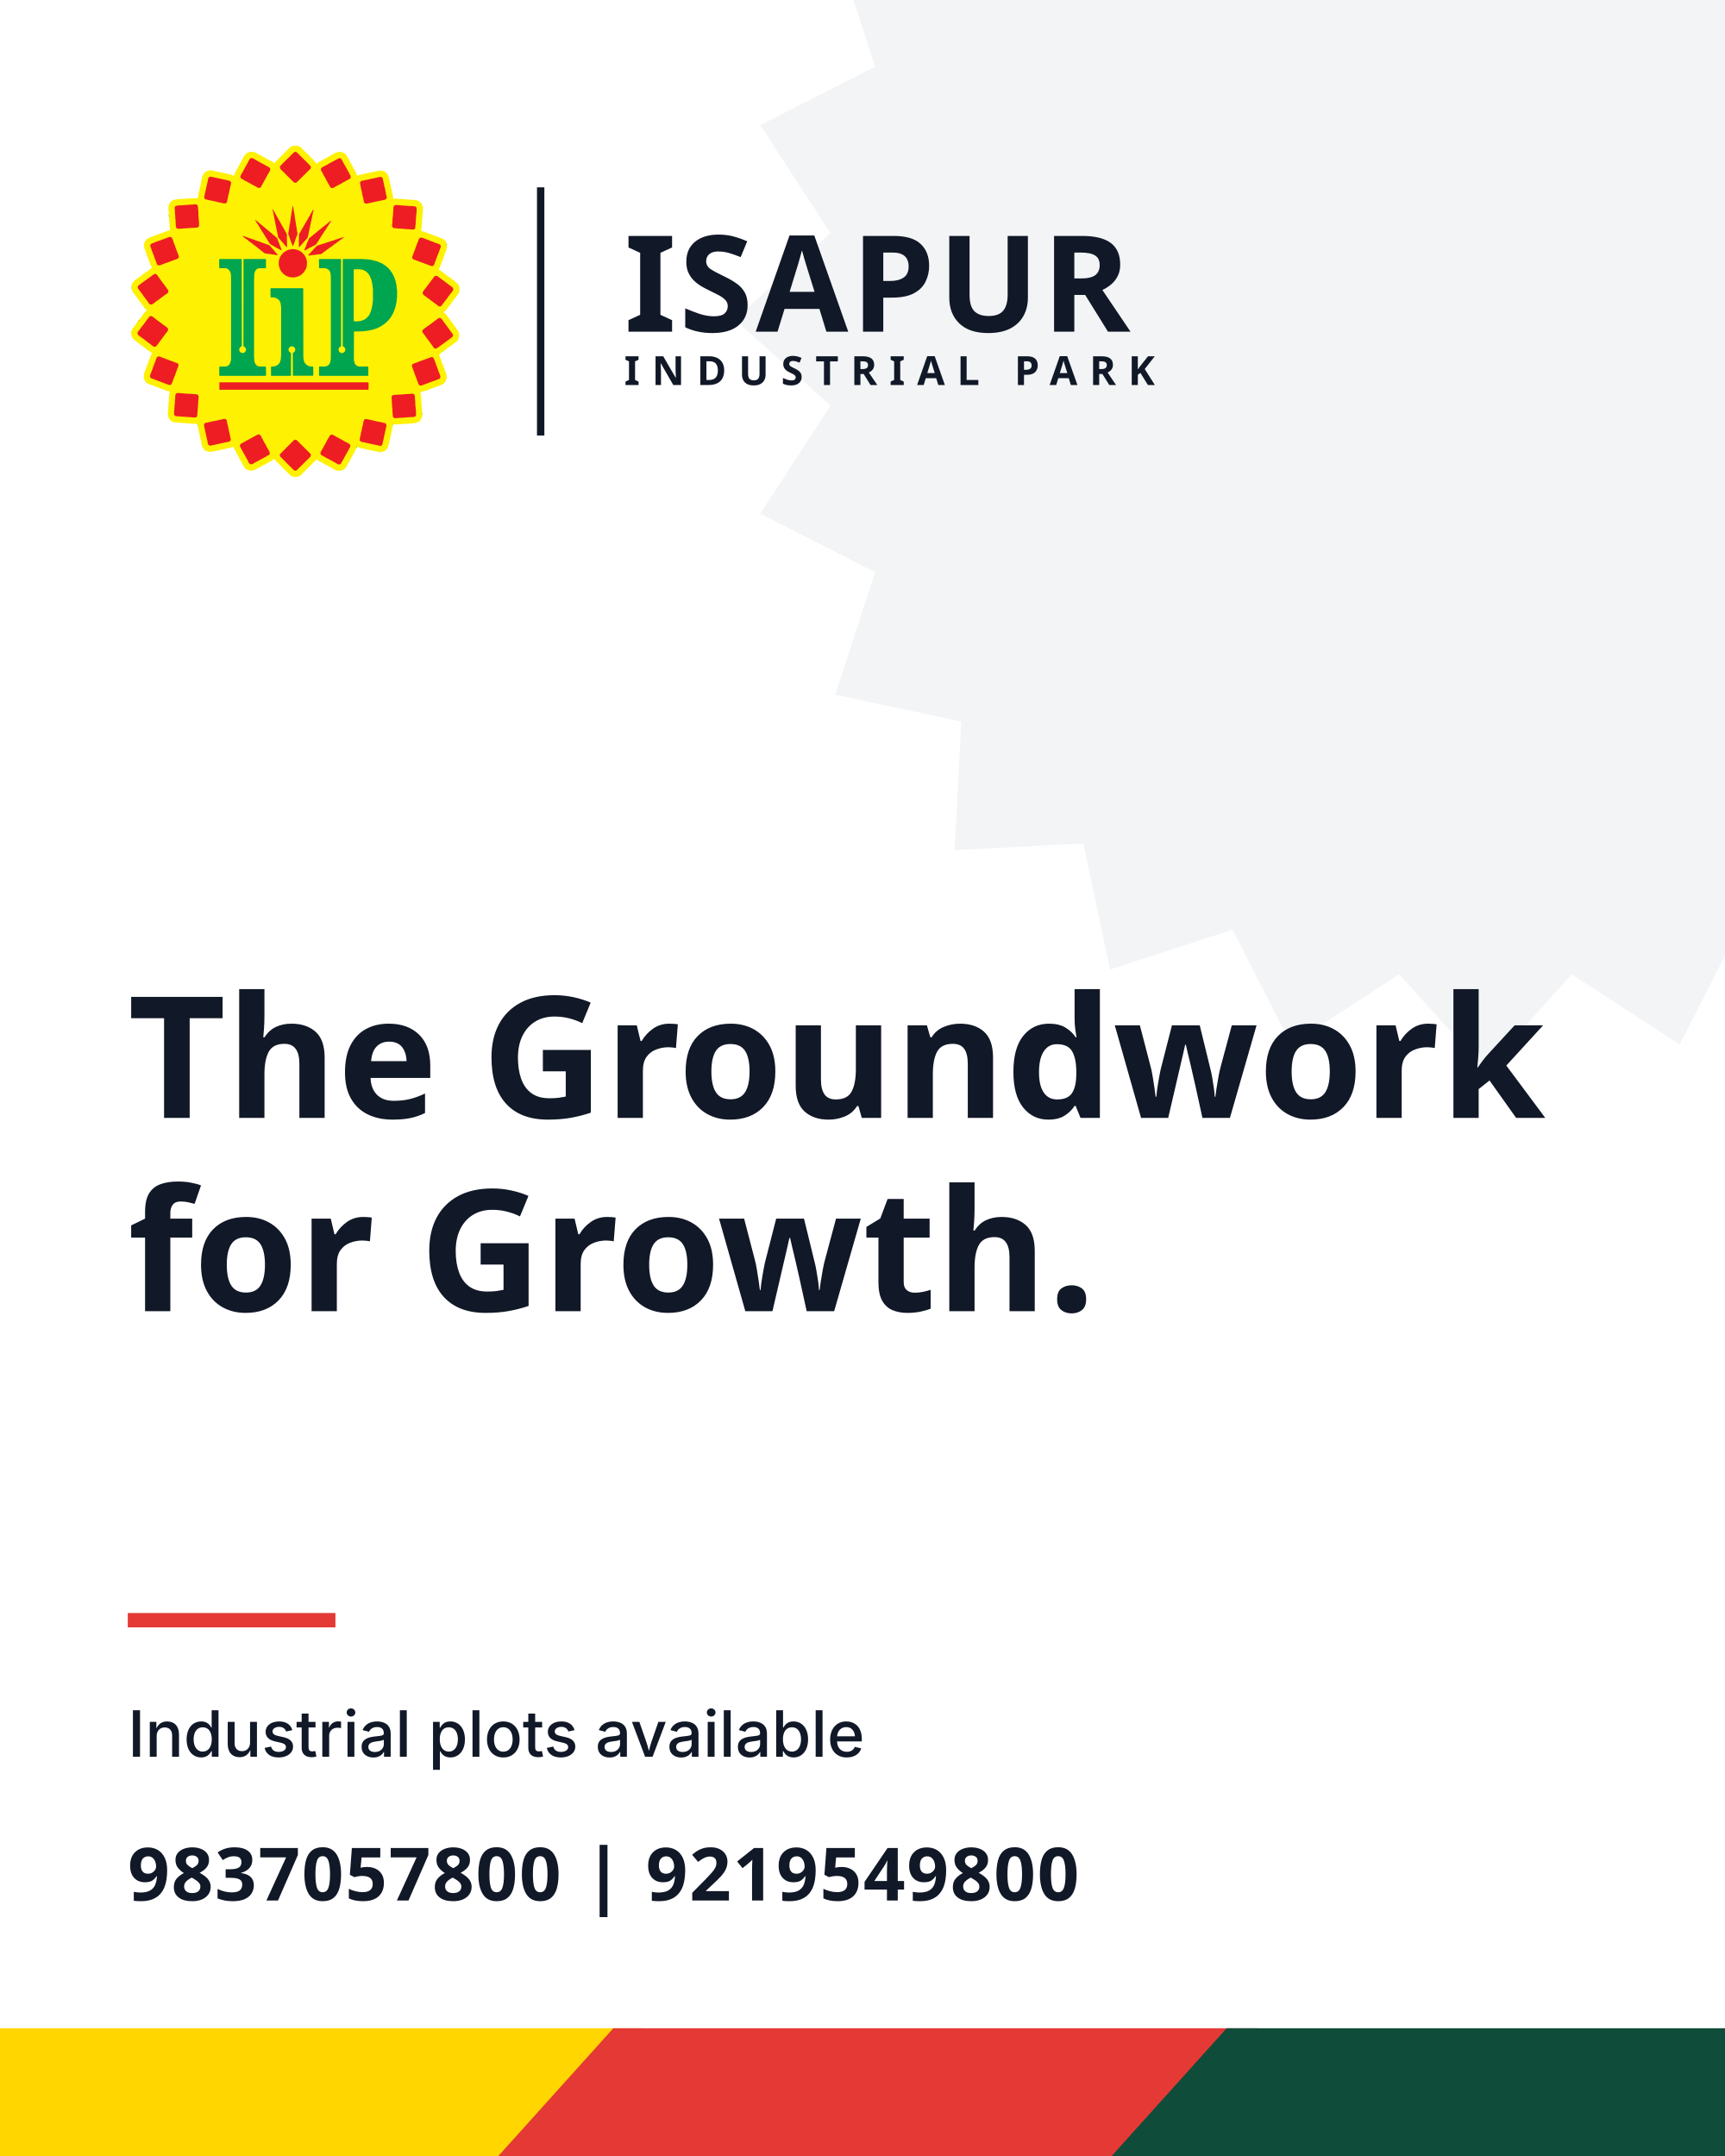
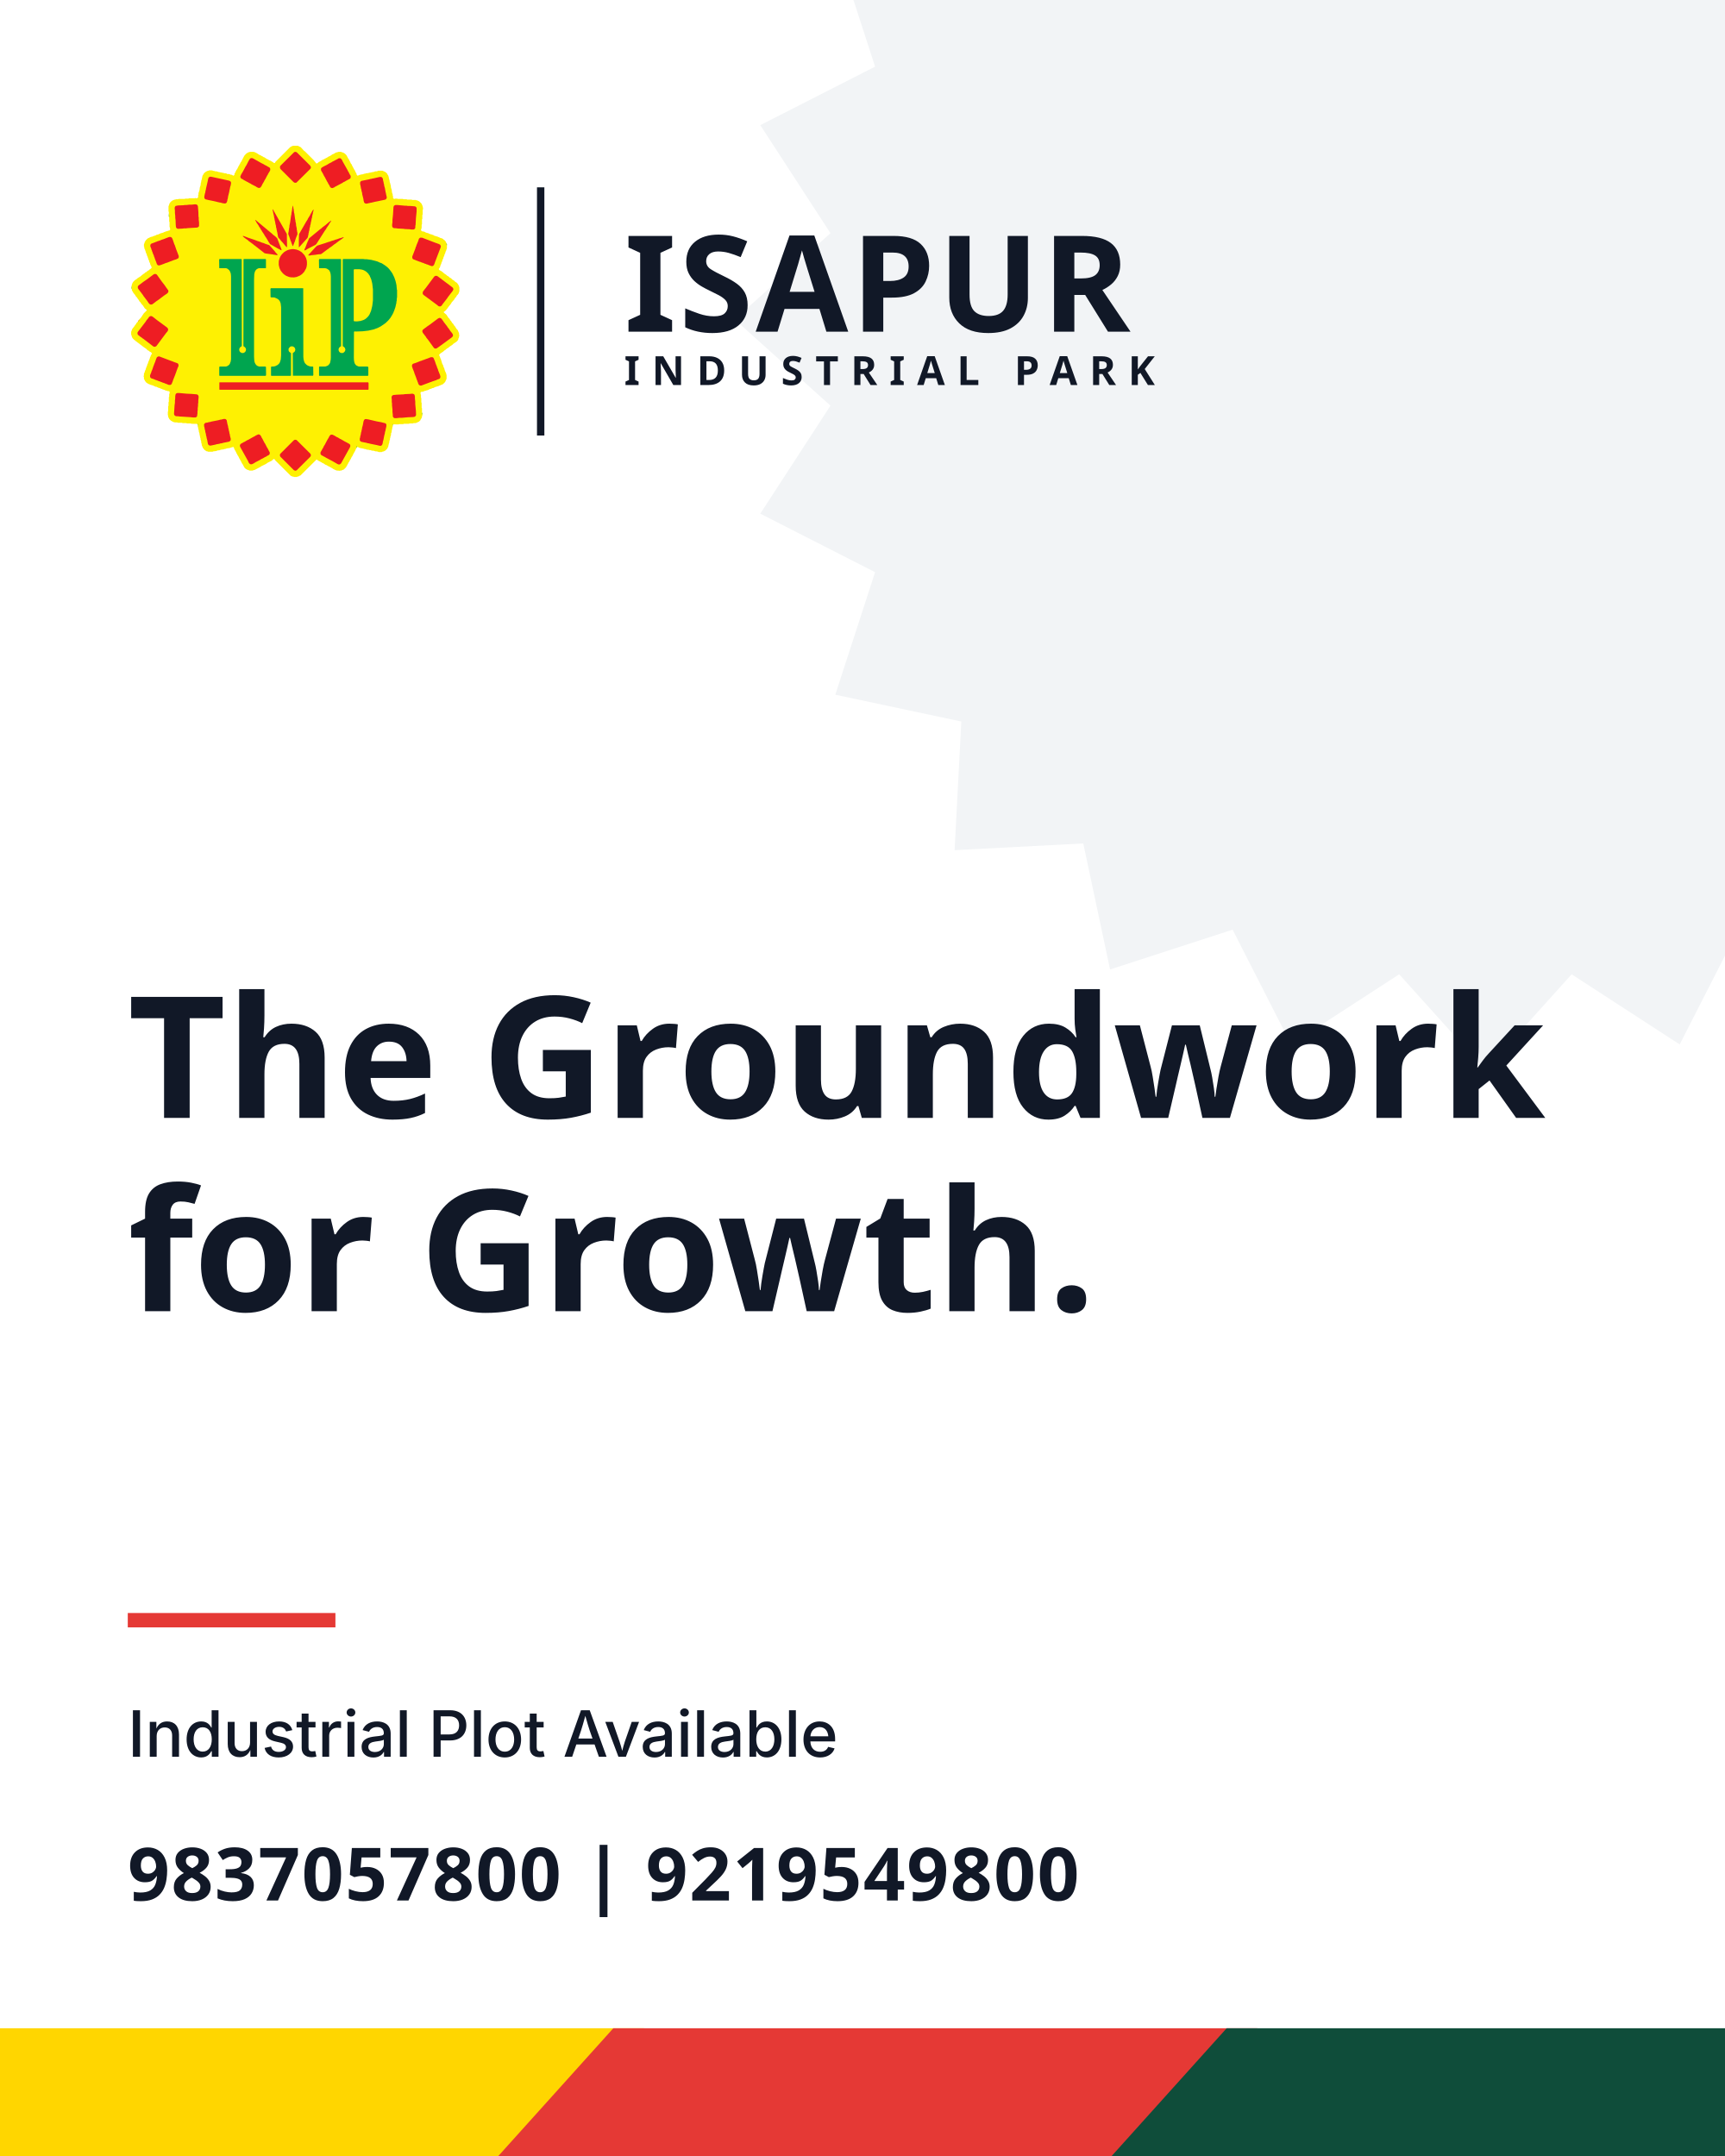
<svg xmlns="http://www.w3.org/2000/svg" xmlns:xlink="http://www.w3.org/1999/xlink" viewBox="0 0 1080 1350" width="1080px" height="1350px">
  <defs>
    <path id="iip-b-base" d="M1472 18 L1467 21 L1463 21 L1446 31 L1315 162 L1313 167 L1308 172 L1299 170 L1292 163 L1281 158 L1277 154 L1257 146 L1253 142 L1236 134 L1217 121 L1209 119 L1205 115 L1188 107 L1184 103 L1170 98 L1151 85 L1131 75 L1127 75 L1122 72 L1088 72 L1083 75 L1074 76 L1070 80 L1059 85 L1042 102 L1036 111 L1010 161 L1006 165 L998 182 L994 186 L993 192 L988 198 L974 227 L967 234 L966 240 L961 246 L960 252 L951 266 L950 278 L942 285 L924 276 L917 276 L903 270 L887 270 L876 264 L863 264 L858 261 L851 261 L846 258 L836 258 L831 255 L821 255 L816 252 L809 252 L792 246 L779 246 L774 243 L767 243 L750 237 L725 237 L720 240 L707 243 L690 253 L676 267 L671 278 L666 284 L666 288 L663 293 L663 303 L660 308 L660 315 L654 332 L654 342 L651 347 L648 372 L642 389 L639 414 L630 440 L630 453 L627 458 L627 477 L620 485 L608 486 L605 484 L600 484 L597 486 L545 486 L540 489 L512 489 L507 492 L452 492 L447 495 L428 495 L423 498 L416 498 L399 505 L390 511 L376 525 L369 539 L369 543 L363 557 L363 603 L366 608 L366 651 L369 656 L369 693 L372 698 L372 741 L375 746 L378 765 L369 774 L362 774 L348 780 L341 780 L330 786 L326 786 L315 792 L293 798 L267 810 L260 810 L243 819 L230 822 L219 828 L212 828 L207 831 L203 831 L177 844 L160 861 L150 878 L150 882 L144 896 L144 915 L147 920 L147 930 L156 950 L156 954 L159 959 L162 972 L168 983 L171 996 L177 1007 L177 1011 L180 1016 L183 1029 L189 1040 L192 1053 L198 1064 L201 1077 L210 1094 L213 1104 L203 1115 L198 1117 L188 1127 L177 1132 L167 1142 L156 1147 L146 1157 L141 1159 L110 1184 L87 1198 L80 1205 L63 1216 L49 1230 L43 1239 L36 1256 L36 1263 L33 1268 L33 1290 L36 1295 L36 1302 L40 1313 L44 1317 L49 1328 L65 1347 L73 1361 L83 1371 L91 1385 L98 1392 L103 1403 L113 1413 L124 1430 L134 1440 L151 1466 L169 1481 L169 1485 L142 1512 L119 1547 L97 1572 L89 1586 L79 1596 L71 1610 L64 1617 L62 1622 L40 1650 L30 1676 L30 1701 L33 1706 L36 1719 L43 1733 L60 1750 L65 1752 L75 1762 L80 1764 L87 1771 L92 1773 L99 1780 L104 1782 L111 1789 L116 1791 L123 1798 L128 1800 L135 1807 L164 1827 L177 1840 L188 1845 L195 1852 L206 1857 L216 1868 L204 1889 L204 1893 L198 1904 L195 1917 L189 1928 L189 1932 L183 1943 L180 1956 L174 1967 L171 1980 L165 1991 L165 1995 L162 2000 L159 2013 L153 2024 L150 2037 L144 2048 L144 2064 L141 2069 L141 2073 L144 2078 L144 2094 L154 2114 L165 2128 L185 2141 L189 2141 L200 2147 L222 2153 L248 2165 L255 2165 L272 2174 L285 2177 L296 2183 L300 2183 L311 2189 L324 2192 L335 2198 L339 2198 L344 2201 L351 2201 L356 2204 L366 2204 L373 2210 L372 2226 L369 2231 L369 2253 L366 2258 L366 2298 L363 2303 L363 2334 L360 2339 L360 2382 L357 2387 L357 2418 L360 2423 L360 2433 L370 2453 L384 2467 L407 2480 L414 2480 L419 2483 L441 2483 L446 2486 L483 2486 L488 2489 L522 2489 L527 2492 L561 2492 L566 2495 L617 2496 L624 2504 L624 2523 L627 2528 L627 2538 L630 2543 L630 2550 L633 2555 L633 2565 L639 2582 L639 2592 L642 2597 L642 2607 L645 2612 L645 2619 L648 2624 L648 2634 L654 2651 L654 2664 L657 2669 L660 2688 L670 2711 L684 2728 L702 2740 L711 2741 L716 2744 L756 2744 L761 2741 L786 2738 L803 2732 L813 2732 L830 2726 L855 2723 L860 2720 L867 2720 L884 2714 L909 2711 L914 2708 L918 2708 L923 2705 L930 2705 L935 2701 L939 2701 L944 2706 L948 2714 L948 2718 L966 2750 L967 2756 L971 2760 L979 2777 L983 2781 L994 2804 L1002 2816 L1003 2822 L1007 2826 L1018 2849 L1022 2853 L1039 2885 L1050 2896 L1067 2906 L1071 2906 L1085 2912 L1113 2912 L1118 2909 L1131 2906 L1184 2878 L1188 2874 L1229 2854 L1248 2841 L1283 2824 L1296 2811 L1305 2809 L1310 2814 L1312 2819 L1449 2956 L1460 2963 L1464 2963 L1469 2966 L1476 2966 L1481 2969 L1506 2969 L1511 2966 L1524 2963 L1532 2957 L1538 2956 L1682 2813 L1698 2824 L1730 2841 L1734 2845 L1742 2847 L1761 2860 L1775 2865 L1779 2869 L1802 2880 L1814 2888 L1820 2889 L1827 2896 L1853 2909 L1857 2909 L1862 2912 L1878 2912 L1881 2914 L1886 2914 L1889 2912 L1902 2912 L1913 2906 L1917 2906 L1925 2902 L1945 2882 L1950 2871 L1955 2865 L1956 2859 L1960 2855 L1968 2838 L1972 2834 L1980 2817 L1984 2813 L1995 2790 L1999 2786 L2013 2757 L2017 2753 L2018 2747 L2023 2741 L2037 2709 L2045 2702 L2049 2702 L2069 2711 L2076 2711 L2081 2714 L2091 2714 L2096 2717 L2103 2717 L2108 2720 L2115 2720 L2132 2726 L2145 2726 L2150 2729 L2160 2729 L2177 2735 L2190 2735 L2207 2741 L2220 2741 L2237 2747 L2262 2747 L2267 2744 L2280 2741 L2294 2734 L2311 2717 L2321 2697 L2321 2690 L2324 2685 L2324 2678 L2330 2661 L2330 2651 L2336 2634 L2336 2624 L2339 2619 L2339 2612 L2345 2595 L2345 2582 L2351 2568 L2351 2555 L2354 2550 L2354 2540 L2357 2535 L2357 2525 L2360 2520 L2360 2507 L2366 2500 L2412 2501 L2417 2498 L2454 2498 L2459 2495 L2505 2495 L2510 2492 L2541 2492 L2546 2489 L2565 2489 L2594 2476 L2608 2462 L2609 2456 L2614 2450 L2621 2436 L2621 2426 L2624 2421 L2624 2399 L2621 2394 L2621 2357 L2618 2352 L2618 2309 L2615 2304 L2615 2267 L2612 2262 L2612 2237 L2609 2232 L2608 2216 L2615 2210 L2628 2210 L2648 2201 L2655 2201 L2660 2198 L2673 2195 L2690 2186 L2703 2183 L2714 2177 L2721 2177 L2738 2168 L2769 2159 L2780 2153 L2784 2153 L2795 2147 L2799 2147 L2810 2140 L2827 2123 L2840 2094 L2840 2060 L2837 2055 L2837 2048 L2825 2022 L2819 2000 L2813 1989 L2810 1976 L2801 1959 L2789 1919 L2783 1908 L2783 1904 L2774 1884 L2774 1880 L2784 1869 L2810 1852 L2820 1842 L2825 1840 L2844 1824 L2858 1816 L2865 1809 L2891 1792 L2901 1782 L2927 1765 L2938 1754 L2944 1745 L2945 1736 L2951 1725 L2951 1715 L2954 1710 L2954 1706 L2951 1701 L2951 1688 L2938 1659 L2928 1649 L2914 1626 L2907 1619 L2899 1605 L2889 1595 L2881 1581 L2874 1574 L2866 1560 L2856 1550 L2839 1524 L2815 1503 L2815 1499 L2820 1494 L2825 1492 L2839 1478 L2841 1473 L2851 1463 L2853 1458 L2878 1427 L2886 1413 L2908 1388 L2916 1374 L2926 1364 L2931 1353 L2941 1343 L2947 1334 L2954 1314 L2954 1280 L2947 1260 L2933 1240 L2916 1229 L2906 1219 L2892 1211 L2879 1198 L2868 1193 L2858 1183 L2844 1175 L2837 1168 L2820 1157 L2798 1138 L2778 1127 L2771 1119 L2771 1115 L2776 1109 L2783 1095 L2786 1082 L2792 1071 L2795 1058 L2801 1047 L2804 1034 L2810 1023 L2813 1010 L2819 999 L2822 986 L2828 975 L2831 962 L2837 951 L2837 947 L2843 933 L2843 896 L2833 873 L2822 859 L2817 857 L2810 850 L2799 843 L2786 840 L2760 828 L2729 819 L2721 813 L2717 813 L2712 810 L2690 804 L2679 798 L2657 792 L2640 783 L2621 780 L2612 771 L2612 767 L2615 762 L2615 755 L2618 750 L2618 722 L2621 717 L2621 674 L2624 669 L2624 635 L2627 630 L2627 590 L2630 585 L2630 569 L2627 564 L2627 557 L2617 534 L2597 514 L2577 504 L2570 504 L2565 501 L2534 501 L2529 498 L2489 498 L2484 495 L2456 495 L2451 492 L2405 492 L2400 489 L2381 489 L2376 492 L2370 491 L2363 483 L2363 467 L2360 462 L2360 452 L2354 435 L2351 410 L2345 393 L2342 368 L2339 363 L2339 356 L2333 339 L2333 329 L2330 324 L2330 317 L2327 312 L2324 293 L2321 288 L2321 284 L2316 278 L2311 267 L2300 256 L2291 250 L2268 240 L2231 240 L2220 246 L2204 246 L2190 252 L2180 252 L2175 255 L2165 255 L2160 258 L2150 258 L2145 261 L2120 264 L2115 267 L2108 267 L2091 273 L2081 273 L2076 276 L2069 276 L2048 285 L2040 278 L2036 263 L2028 251 L2023 237 L2019 233 L1997 192 L1996 186 L1989 179 L1969 138 L1965 134 L1948 102 L1934 88 L1917 78 L1913 78 L1899 72 L1877 72 L1872 75 L1865 75 L1860 78 L1856 78 L1842 85 L1838 89 L1824 94 L1805 107 L1782 118 L1778 122 L1755 133 L1751 137 L1737 142 L1718 155 L1701 163 L1694 170 L1682 177 L1674 170 L1672 165 L1662 155 L1660 150 L1577 67 L1572 65 L1541 31 L1515 18Z" />
    <path id="iip-b-red" d="M1489 2637 L1479 2642 L1361 2760 L1356 2767 L1355 2776 L1358 2787 L1479 2908 L1490 2913 L1496 2913 L1504 2910 L1626 2789 L1631 2779 L1631 2771 L1626 2761 L1503 2639Z M1811 2592 L1805 2595 L1795 2607 L1792 2615 L1777 2640 L1754 2684 L1746 2695 L1745 2700 L1717 2749 L1717 2765 L1722 2772 L1729 2777 L1745 2785 L1748 2788 L1755 2790 L1765 2797 L1822 2827 L1867 2853 L1876 2857 L1889 2857 L1900 2848 L1978 2707 L1982 2698 L1982 2685 L1977 2677 L1970 2672 L1964 2670 L1961 2667 L1930 2651 L1896 2631 L1892 2630 L1871 2617 L1861 2613 L1840 2600 L1823 2592Z M1169 2590 L1161 2590 L1140 2600 L1126 2609 L1122 2610 L1071 2639 L1065 2641 L1040 2656 L1028 2661 L1024 2665 L1018 2667 L1004 2676 L999 2686 L999 2694 L1003 2704 L1073 2830 L1075 2837 L1082 2848 L1091 2855 L1104 2856 L1120 2849 L1137 2838 L1178 2817 L1183 2813 L1216 2796 L1219 2793 L1232 2788 L1243 2780 L1253 2776 L1261 2769 L1265 2762 L1264 2747 L1259 2740 L1245 2712 L1242 2709 L1222 2670 L1218 2665 L1197 2624 L1193 2620 L1192 2615 L1183 2599 L1175 2592Z M2112 2455 L2105 2461 L2100 2474 L2094 2507 L2088 2528 L2085 2548 L2083 2551 L2082 2562 L2078 2574 L2075 2595 L2073 2598 L2069 2621 L2067 2624 L2067 2644 L2074 2652 L2082 2656 L2128 2665 L2136 2668 L2151 2670 L2155 2672 L2224 2686 L2228 2688 L2234 2688 L2247 2692 L2255 2691 L2262 2687 L2265 2684 L2270 2672 L2274 2648 L2276 2645 L2285 2599 L2290 2581 L2291 2571 L2297 2550 L2298 2539 L2301 2531 L2301 2526 L2303 2523 L2304 2503 L2301 2497 L2296 2491 L2257 2481 L2219 2474 L2138 2455 L2131 2455 L2128 2453 L2118 2453Z M874 2455 L867 2452 L855 2452 L831 2458 L825 2458 L808 2463 L742 2476 L735 2479 L728 2479 L719 2482 L714 2482 L711 2484 L691 2487 L682 2496 L679 2502 L681 2523 L683 2526 L686 2546 L689 2553 L691 2569 L696 2586 L697 2597 L702 2614 L702 2620 L707 2637 L714 2675 L719 2683 L724 2687 L736 2690 L784 2680 L788 2678 L817 2673 L825 2670 L832 2670 L835 2668 L841 2668 L849 2665 L904 2654 L915 2645 L917 2639 L917 2627 L911 2605 L911 2598 L909 2596 L908 2585 L906 2582 L904 2567 L900 2554 L898 2539 L895 2531 L893 2516 L888 2499 L881 2463Z M2550 2232 L2538 2227 L2529 2227 L2514 2229 L2468 2231 L2458 2233 L2395 2236 L2364 2239 L2354 2246 L2351 2253 L2350 2262 L2352 2281 L2352 2303 L2354 2313 L2354 2332 L2358 2368 L2358 2389 L2361 2415 L2361 2429 L2364 2435 L2371 2443 L2378 2445 L2393 2445 L2419 2442 L2440 2442 L2495 2437 L2541 2435 L2554 2433 L2559 2431 L2567 2421 L2568 2415 L2567 2383 L2561 2319 L2561 2297 L2558 2270 L2558 2254 L2555 2238Z M433 2224 L426 2232 L423 2248 L422 2276 L420 2287 L420 2308 L417 2329 L412 2405 L413 2413 L416 2419 L425 2426 L434 2428 L448 2428 L460 2430 L557 2436 L584 2439 L603 2439 L610 2436 L617 2429 L621 2402 L621 2384 L623 2375 L623 2357 L626 2333 L626 2317 L628 2307 L628 2289 L631 2260 L631 2251 L626 2239 L616 2233 L569 2229 L525 2227 L458 2221 L441 2221Z M816 2128 L816 2189 L819 2192 L2141 2192 L2144 2190 L2145 2187 L2145 2131 L2142 2126 L818 2126Z M2715 1902 L2699 1902 L2664 1916 L2658 1917 L2656 1919 L2650 1920 L2640 1925 L2628 1928 L2618 1933 L2612 1934 L2567 1952 L2545 1959 L2539 1962 L2534 1968 L2532 1973 L2532 1986 L2535 1992 L2535 1996 L2538 1999 L2538 2003 L2550 2032 L2556 2052 L2562 2065 L2562 2069 L2565 2073 L2575 2103 L2578 2108 L2580 2117 L2585 2127 L2586 2133 L2592 2146 L2602 2154 L2614 2155 L2699 2123 L2705 2122 L2707 2120 L2751 2105 L2755 2102 L2776 2095 L2784 2085 L2785 2071 L2783 2068 L2783 2064 L2765 2019 L2764 2013 L2754 1989 L2752 1980 L2748 1973 L2733 1929 L2730 1925 L2726 1912 L2720 1905Z M269 1896 L259 1903 L252 1919 L251 1925 L249 1927 L245 1941 L234 1967 L234 1971 L231 1975 L216 2019 L213 2023 L209 2037 L198 2064 L199 2079 L205 2087 L212 2091 L231 2097 L249 2105 L255 2106 L259 2109 L265 2110 L278 2116 L287 2118 L297 2123 L305 2125 L307 2127 L327 2133 L331 2136 L337 2137 L344 2141 L351 2142 L355 2145 L367 2149 L379 2149 L385 2146 L391 2140 L399 2119 L401 2117 L402 2110 L425 2052 L425 2048 L428 2044 L438 2014 L441 2009 L443 2000 L449 1988 L452 1978 L452 1970 L448 1960 L443 1956 L402 1941 L400 1939 L389 1936 L281 1895Z M103 1568 L91 1582 L92 1584 L104 1570Z M2782 1552 L2774 1552 L2764 1557 L2689 1613 L2664 1630 L2655 1638 L2653 1638 L2629 1657 L2625 1663 L2624 1673 L2628 1684 L2657 1722 L2659 1727 L2676 1748 L2725 1816 L2732 1823 L2739 1825 L2750 1824 L2771 1810 L2883 1728 L2893 1719 L2897 1711 L2896 1699 L2888 1686 L2874 1669 L2858 1645 L2849 1635 L2847 1630 L2814 1587 L2811 1581 L2801 1569 L2801 1567 L2792 1557Z M206 1535 L195 1539 L187 1546 L185 1551 L163 1578 L161 1583 L90 1676 L87 1682 L86 1691 L90 1702 L114 1721 L124 1727 L130 1733 L136 1736 L226 1805 L235 1809 L242 1809 L252 1805 L257 1800 L341 1687 L353 1673 L359 1662 L359 1649 L351 1638 L260 1571 L226 1544 L215 1537Z M2740 1177 L2733 1181 L2726 1189 L2654 1286 L2639 1304 L2639 1306 L2634 1311 L2628 1321 L2627 1335 L2631 1343 L2636 1348 L2759 1439 L2765 1445 L2773 1449 L2786 1449 L2793 1445 L2800 1437 L2801 1434 L2849 1372 L2849 1370 L2894 1312 L2900 1300 L2900 1294 L2897 1285 L2890 1278 L2762 1182 L2753 1177Z M246 1160 L236 1161 L229 1165 L166 1212 L138 1231 L97 1262 L92 1267 L89 1276 L90 1287 L95 1295 L138 1352 L138 1354 L173 1400 L187 1421 L195 1429 L204 1433 L215 1432 L225 1426 L260 1399 L266 1396 L323 1353 L351 1334 L359 1325 L362 1317 L362 1312 L359 1303 L354 1298 L352 1293 L347 1288 L328 1260 L306 1232 L261 1169 L255 1163Z M1463 939 L1439 943 L1426 947 L1411 954 L1392 966 L1373 985 L1362 1000 L1354 1016 L1347 1038 L1345 1051 L1345 1080 L1352 1109 L1363 1132 L1381 1154 L1392 1164 L1411 1177 L1437 1187 L1452 1190 L1481 1191 L1504 1187 L1533 1175 L1552 1162 L1571 1142 L1588 1112 L1593 1097 L1596 1077 L1596 1053 L1594 1038 L1587 1015 L1584 1012 L1580 1002 L1572 990 L1550 967 L1529 953 L1503 943 L1479 939Z M2604 837 L2594 846 L2586 870 L2571 906 L2569 915 L2566 919 L2561 936 L2534 1006 L2535 1019 L2540 1027 L2549 1032 L2560 1035 L2562 1037 L2599 1051 L2608 1053 L2612 1056 L2618 1057 L2623 1060 L2632 1062 L2647 1069 L2656 1071 L2660 1074 L2666 1075 L2705 1090 L2715 1090 L2721 1087 L2729 1078 L2729 1075 L2733 1068 L2734 1062 L2736 1060 L2736 1057 L2787 924 L2789 916 L2788 909 L2782 899 L2766 891 L2757 889 L2753 886 L2747 885 L2622 837Z M1925 833 L1921 832 L1895 841 L1891 841 L1864 851 L1845 856 L1840 859 L1818 865 L1791 875 L1787 875 L1775 880 L1771 880 L1769 882 L1687 908 L1673 921 L1608 992 L1608 995 L1623 996 L1635 993 L1668 990 L1699 985 L1719 984 L1727 980 L1779 941 L1789 935 L1795 929 L1815 916 L1843 894 L1849 891 L1876 870 L1912 845Z M384 831 L368 831 L317 851 L300 856 L290 861 L259 871 L255 874 L249 875 L239 880 L235 880 L233 882 L210 890 L204 896 L201 902 L201 915 L210 937 L210 941 L215 951 L218 963 L221 967 L222 973 L233 999 L235 1008 L239 1015 L241 1024 L254 1056 L254 1059 L257 1063 L258 1070 L265 1080 L273 1084 L282 1084 L304 1077 L306 1075 L312 1074 L341 1062 L347 1061 L406 1038 L431 1030 L448 1022 L454 1013 L454 1000 L431 940 L419 904 L414 894 L401 855 L394 839Z M1023 822 L1028 828 L1044 841 L1072 861 L1075 865 L1120 898 L1123 902 L1130 906 L1218 975 L1229 978 L1296 987 L1302 989 L1310 989 L1322 992 L1336 991 L1336 989 L1313 964 L1312 961 L1265 908 L1259 903 L1220 890 L1216 887 L1195 881 L1176 873 L1170 872 L1168 870 L1159 868 L1128 856 L1068 836 L1057 831 L1051 830 L1046 827 L1031 822Z M1811 685 L1809 685 L1799 694 L1796 695 L1761 725 L1734 745 L1720 758 L1717 759 L1615 843 L1605 868 L1602 871 L1601 878 L1597 885 L1581 928 L1578 932 L1573 946 L1574 951 L1586 947 L1602 937 L1672 901 L1681 892 L1756 774 L1768 758 L1770 752 L1793 719 L1794 715 L1811 690Z M1136 679 L1135 681 L1145 697 L1146 701 L1164 727 L1171 741 L1175 745 L1190 771 L1194 775 L1195 779 L1217 812 L1218 816 L1235 841 L1258 880 L1265 889 L1266 893 L1332 931 L1369 950 L1370 944 L1331 842 L1312 824 L1291 808 L1287 803 L1252 774 L1249 773 L1246 769 L1138 679Z M1654 585 L1645 598 L1626 631 L1625 635 L1604 669 L1601 677 L1592 690 L1526 805 L1524 852 L1524 921 L1526 923 L1600 840 L1604 832 L1610 805 L1610 799 L1613 791 L1614 780 L1617 773 L1620 751 L1624 739 L1625 727 L1628 720 L1632 696 L1635 687 L1635 681 L1637 677 L1637 671 L1641 659 L1643 643 L1649 621 L1649 614 L1652 606 L1655 588Z M1291 584 L1290 589 L1293 604 L1295 607 L1295 614 L1302 643 L1305 663 L1307 667 L1308 678 L1314 702 L1314 709 L1317 718 L1317 723 L1319 726 L1322 748 L1325 756 L1326 767 L1329 776 L1329 782 L1331 786 L1339 831 L1342 837 L1361 858 L1362 861 L1384 885 L1405 911 L1409 914 L1410 917 L1417 922 L1419 920 L1417 804 L1293 585Z M1471 550 L1465 574 L1464 588 L1458 618 L1458 628 L1455 638 L1446 702 L1440 730 L1439 748 L1437 751 L1433 783 L1430 795 L1430 807 L1433 812 L1434 819 L1437 823 L1452 868 L1454 870 L1459 887 L1464 897 L1465 903 L1470 912 L1473 910 L1478 895 L1480 893 L1482 884 L1486 877 L1498 840 L1511 808 L1511 792 L1508 782 L1508 774 L1506 771 L1505 754 L1499 726 L1499 716 L1493 688 L1493 679 L1491 675 L1484 623 L1481 613 L1478 584 L1476 581 L1474 561Z M2372 552 L2367 563 L2363 629 L2358 678 L2358 699 L2355 720 L2355 735 L2361 747 L2370 752 L2392 753 L2402 755 L2457 758 L2468 760 L2513 762 L2524 764 L2547 764 L2553 761 L2559 755 L2561 750 L2562 729 L2564 723 L2567 663 L2573 604 L2573 572 L2570 566 L2560 558 L2512 554 L2492 554 L2483 552 L2467 552 L2402 546 L2384 546Z M616 543 L605 540 L595 540 L569 543 L548 543 L522 546 L507 546 L496 548 L447 550 L427 554 L422 559 L418 569 L418 580 L420 595 L420 617 L423 644 L423 659 L426 683 L427 718 L429 741 L432 749 L437 754 L446 758 L488 756 L500 754 L520 754 L532 752 L618 747 L630 741 L635 733 L635 702 L632 676 L632 656 L630 650 L629 611 L625 559 L622 550Z M2262 298 L2257 296 L2244 296 L2188 309 L2178 310 L2175 312 L2156 315 L2152 317 L2082 331 L2077 334 L2070 342 L2070 364 L2072 367 L2078 401 L2081 408 L2082 419 L2088 440 L2088 448 L2099 492 L2101 508 L2106 524 L2113 531 L2124 534 L2138 532 L2142 530 L2152 529 L2156 527 L2176 524 L2179 522 L2189 521 L2193 519 L2286 500 L2296 497 L2303 491 L2307 482 L2307 476 L2300 445 L2300 439 L2298 437 L2290 393 L2285 377 L2282 357 L2279 350 L2279 342 L2277 339 L2277 334 L2274 326 L2273 315 L2269 305Z M721 301 L718 306 L716 316 L714 319 L714 326 L696 403 L696 410 L693 416 L690 437 L688 440 L682 469 L682 483 L686 490 L692 495 L729 504 L735 504 L738 506 L743 506 L820 524 L830 525 L837 528 L858 532 L869 532 L874 530 L881 524 L887 507 L887 501 L892 483 L893 472 L905 424 L905 416 L907 413 L913 382 L916 374 L920 352 L919 342 L914 335 L903 329 L743 294 L731 294Z M1891 129 L1878 130 L1871 135 L1819 162 L1816 165 L1795 175 L1774 188 L1746 202 L1729 212 L1723 218 L1721 224 L1722 238 L1741 271 L1742 275 L1745 278 L1747 285 L1754 295 L1778 341 L1781 344 L1786 356 L1793 366 L1803 386 L1810 392 L1817 395 L1825 395 L1841 388 L1844 385 L1912 349 L1922 342 L1936 336 L1939 333 L1977 313 L1985 305 L1986 289 L1983 281 L1979 276 L1965 248 L1961 244 L1960 239 L1915 159 L1908 144 L1898 132Z M1099 128 L1093 130 L1086 137 L1075 156 L1055 195 L1052 198 L1025 249 L1011 272 L1003 290 L1003 297 L1007 306 L1012 311 L1025 317 L1028 320 L1066 341 L1072 343 L1075 346 L1097 357 L1100 360 L1143 382 L1146 385 L1162 393 L1173 394 L1183 389 L1192 376 L1199 361 L1215 334 L1218 326 L1221 323 L1222 319 L1225 316 L1242 283 L1247 276 L1249 270 L1265 244 L1269 235 L1269 222 L1263 212 L1242 201 L1239 198 L1218 188 L1215 185 L1189 172 L1120 133 L1109 128Z M1491 72 L1482 75 L1357 199 L1356 217 L1362 227 L1476 341 L1485 347 L1497 348 L1503 346 L1625 225 L1629 220 L1631 214 L1631 206 L1624 194 L1504 75Z" />
    <path id="iip-b-green" d="M2039 2694 L2037 2695 L2035 2702 L2035 2712 L2037 2710 L2037 2702 L2040 2697Z M2359 2496 L2359 2520 L2361 2499Z M625 2490 L623 2500 L625 2523Z M2622 2397 L2621 2399 L2623 2421 L2624 2399Z M1274 1287 L1271 1294 L1272 1366 L1278 1369 L1298 1369 L1310 1371 L1330 1380 L1341 1387 L1353 1400 L1362 1422 L1366 1456 L1366 1886 L1363 1922 L1355 1948 L1347 1960 L1335 1971 L1313 1982 L1296 1985 L1283 1985 L1279 1986 L1276 1989 L1276 2065 L1278 2067 L1286 2068 L1446 2068 L1452 2067 L1454 2065 L1454 1866 L1437 1852 L1433 1844 L1432 1831 L1434 1823 L1446 1809 L1457 1805 L1468 1805 L1482 1812 L1487 1818 L1492 1830 L1492 1839 L1487 1852 L1470 1866 L1471 2067 L1650 2067 L1653 2061 L1652 1988 L1647 1985 L1632 1985 L1620 1983 L1604 1977 L1593 1970 L1578 1955 L1571 1940 L1566 1920 L1564 1899 L1563 1289 L1560 1287Z M34 1268 L33 1289 L35 1291 L36 1289Z M1707 1027 L1703 1033 L1704 1107 L1706 1109 L1757 1109 L1768 1111 L1777 1115 L1794 1127 L1802 1142 L1807 1160 L1809 1181 L1809 1906 L1808 1923 L1803 1949 L1798 1960 L1787 1973 L1775 1980 L1759 1985 L1708 1985 L1704 1988 L1704 2066 L1707 2068 L2139 2068 L2142 2065 L2143 2061 L2143 1993 L2141 1987 L2132 1985 L2062 1985 L2052 1983 L2034 1974 L2023 1960 L2018 1946 L2015 1928 L2014 1905 L2015 1676 L2018 1673 L2022 1672 L2032 1673 L2092 1671 L2143 1665 L2188 1655 L2222 1643 L2254 1627 L2296 1598 L2321 1574 L2339 1552 L2357 1523 L2368 1501 L2369 1495 L2372 1491 L2384 1456 L2393 1417 L2393 1409 L2396 1397 L2396 1385 L2399 1365 L2399 1304 L2397 1298 L2393 1254 L2391 1251 L2391 1246 L2385 1222 L2374 1190 L2359 1159 L2351 1146 L2330 1118 L2317 1104 L2296 1087 L2272 1071 L2256 1062 L2250 1061 L2224 1049 L2171 1035 L2128 1029 L2112 1029 L2097 1027 L1920 1027 L1915 1031 L1915 1800 L1916 1804 L1925 1810 L1933 1818 L1938 1831 L1938 1839 L1933 1851 L1924 1860 L1916 1864 L1905 1865 L1892 1861 L1883 1852 L1878 1840 L1878 1829 L1882 1819 L1890 1810 L1900 1804 L1900 1031 L1896 1027Z M2018 1118 L2063 1118 L2088 1122 L2105 1128 L2126 1141 L2144 1159 L2149 1168 L2153 1172 L2169 1209 L2178 1246 L2184 1298 L2184 1396 L2178 1445 L2167 1490 L2153 1522 L2142 1538 L2125 1555 L2111 1565 L2096 1572 L2082 1576 L2080 1578 L2042 1583 L2017 1582 L2013 1577 L2013 1123Z M819 1027 L815 1030 L814 1035 L815 1107 L817 1109 L873 1109 L880 1110 L890 1115 L905 1128 L913 1143 L918 1159 L920 1182 L920 1923 L918 1928 L918 1937 L909 1961 L905 1967 L891 1979 L875 1985 L823 1985 L818 1986 L815 1989 L815 2065 L819 2068 L1227 2068 L1231 2065 L1232 2055 L1231 1989 L1228 1986 L1221 1985 L1170 1985 L1154 1979 L1147 1974 L1137 1962 L1130 1947 L1127 1932 L1125 1899 L1125 1209 L1127 1160 L1129 1156 L1130 1147 L1136 1132 L1147 1119 L1161 1111 L1170 1109 L1229 1109 L1231 1107 L1231 1030 L1227 1027 L1035 1027 L1031 1030 L1030 1797 L1031 1804 L1041 1811 L1049 1819 L1053 1831 L1053 1838 L1049 1850 L1042 1858 L1031 1864 L1019 1865 L1005 1859 L997 1851 L993 1839 L993 1830 L997 1819 L1004 1811 L1015 1804 L1016 1794 L1015 1031 L1011 1027Z M2839 888 L2838 892 L2840 895 L2842 908 L2843 896Z M367 620 L366 645 L367 650 L369 651Z" />
  </defs>
  <rect width="1080" height="1350" fill="#FFFFFF" />
  <polygon points="930.00,-270.00 983.99,-210.06 1051.64,-253.99 1088.28,-182.12 1165.00,-207.03 1181.78,-128.13 1262.34,-132.34 1258.13,-51.78 1337.03,-35.00 1312.12,41.72 1383.99,78.36 1340.06,146.01 1400.00,200.00 1340.06,253.99 1383.99,321.64 1312.12,358.28 1337.03,435.00 1258.13,451.78 1262.34,532.34 1181.78,528.13 1165.00,607.03 1088.28,582.12 1051.64,653.99 983.99,610.06 930.00,670.00 876.01,610.06 808.36,653.99 771.72,582.12 695.00,607.03 678.22,528.13 597.66,532.34 601.87,451.78 522.97,435.00 547.88,358.28 476.01,321.64 519.94,253.99 460.00,200.00 519.94,146.01 476.01,78.36 547.88,41.72 522.97,-35.00 601.87,-51.78 597.66,-132.34 678.22,-128.13 695.00,-207.03 771.72,-182.12 808.36,-253.99 876.01,-210.06" fill="#F2F4F6" />
  <g id="badge-p45" transform="translate(80.00 90.00) scale(0.07028)">
    <use href="#iip-b-base" xlink:href="#iip-b-base" fill="#FEF102" fill-rule="evenodd" />
    <use href="#iip-b-red" xlink:href="#iip-b-red" fill="#EE1D23" fill-rule="evenodd" />
    <use href="#iip-b-green" xlink:href="#iip-b-green" fill="#00A54F" fill-rule="evenodd" />
  </g>
  <rect x="336.20" y="117.30" width="4.62" height="155.40" fill="#111827" />
  <text x="390.80" y="207.70" font-family="Montserrat, sans-serif" font-weight="800" font-size="84.00" letter-spacing="1.68" fill="#111827">ISAPUR</text>
  <text x="390.80" y="241.09" font-family="Montserrat, sans-serif" font-weight="600" font-size="25.20" letter-spacing="7.56" fill="#111827">INDUSTRIAL PARK</text>
  <text x="80.00" y="700.00" font-family="Montserrat, sans-serif" font-weight="600" font-size="106.16" fill="#111827">The Groundwork</text>
  <text x="80.00" y="821.02" font-family="Montserrat, sans-serif" font-weight="600" font-size="106.16" fill="#111827">for Growth.</text>
  <rect x="80" y="1010" width="130" height="9" fill="#E53935" />
-   <text x="80.00" y="1100.00" font-family="Inter, sans-serif" font-weight="500" font-size="40.00" fill="#111827">Industrial plots available</text>
+   <text x="80.00" y="1100.00" font-family="Inter, sans-serif" font-weight="500" font-size="40.00" fill="#111827">Industrial Plot Available</text>
  <text x="80.00" y="1190.00" font-family="Montserrat, sans-serif" font-weight="800" font-size="46.00" letter-spacing="0.92" fill="#111827">9837057800   |   9219549800</text>
  <polygon points="0.0,1270.0 403.2,1270.0 331.2,1350.0 -72.0,1350.0" fill="#FFD600" />
  <polygon points="384.0,1270.0 787.2,1270.0 715.2,1350.0 312.0,1350.0" fill="#E53935" />
  <polygon points="768.0,1270.0 1171.2,1270.0 1099.2,1350.0 696.0,1350.0" fill="#0F4D3A" />
</svg>
